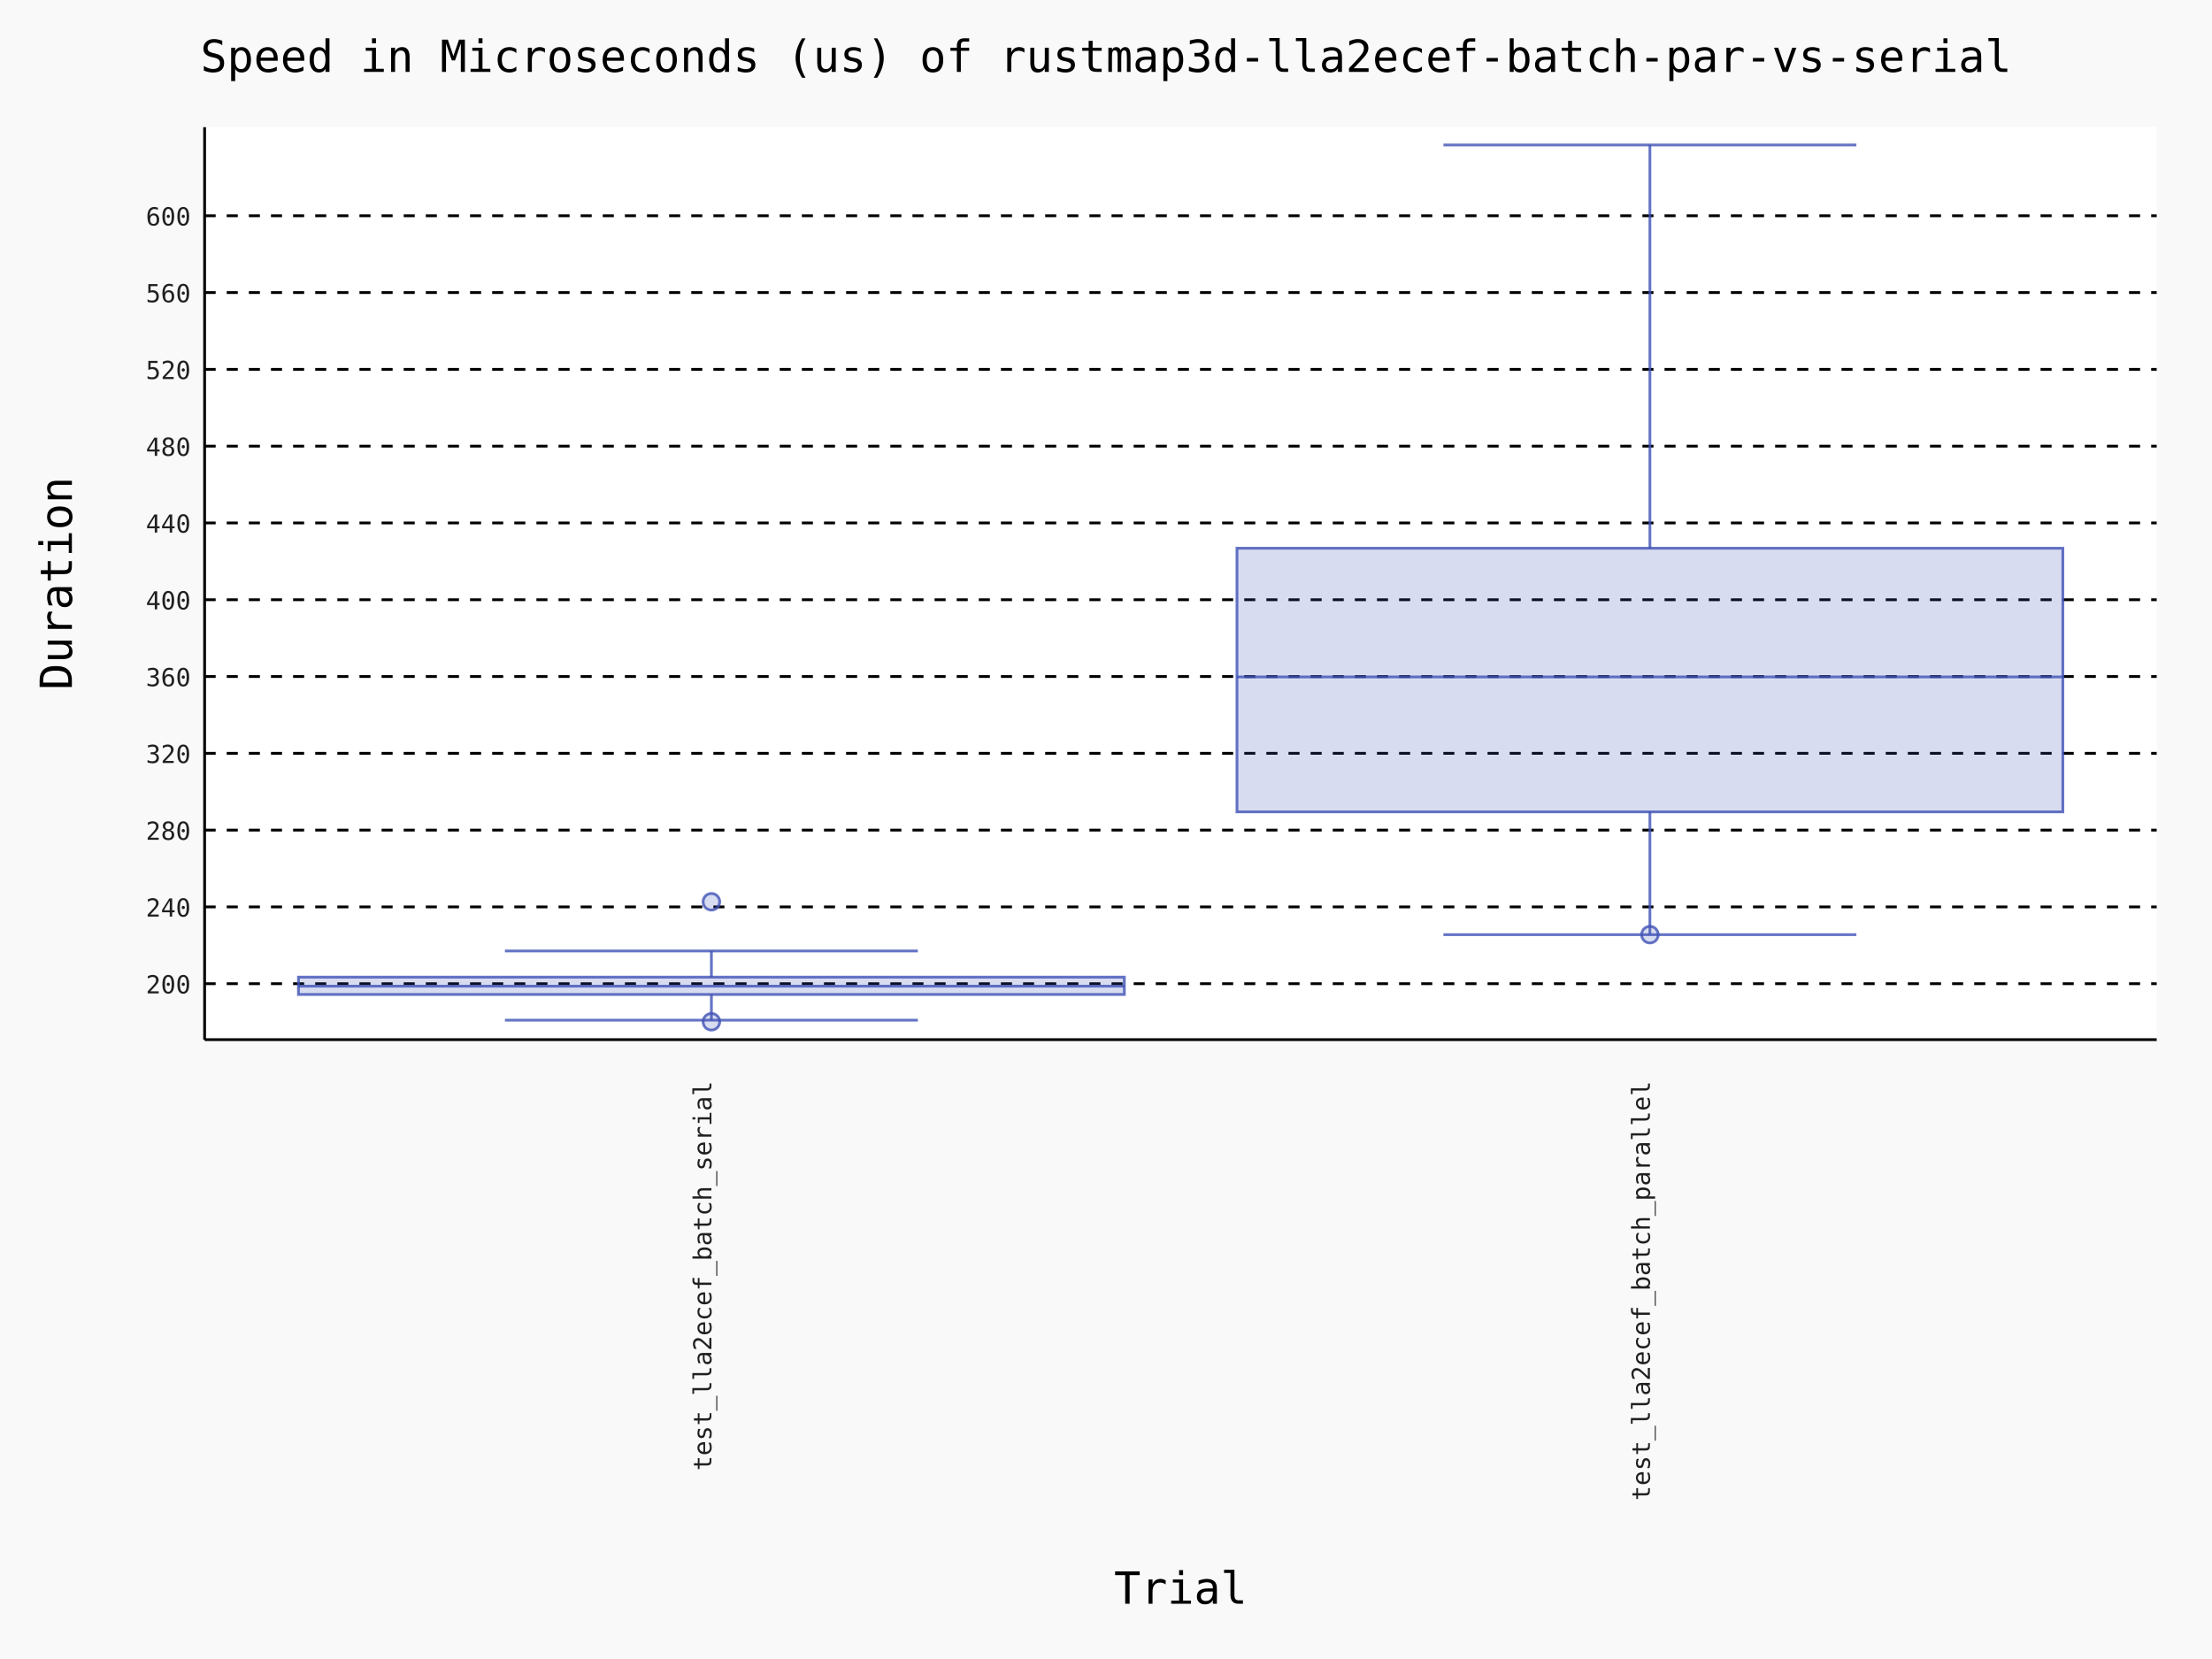
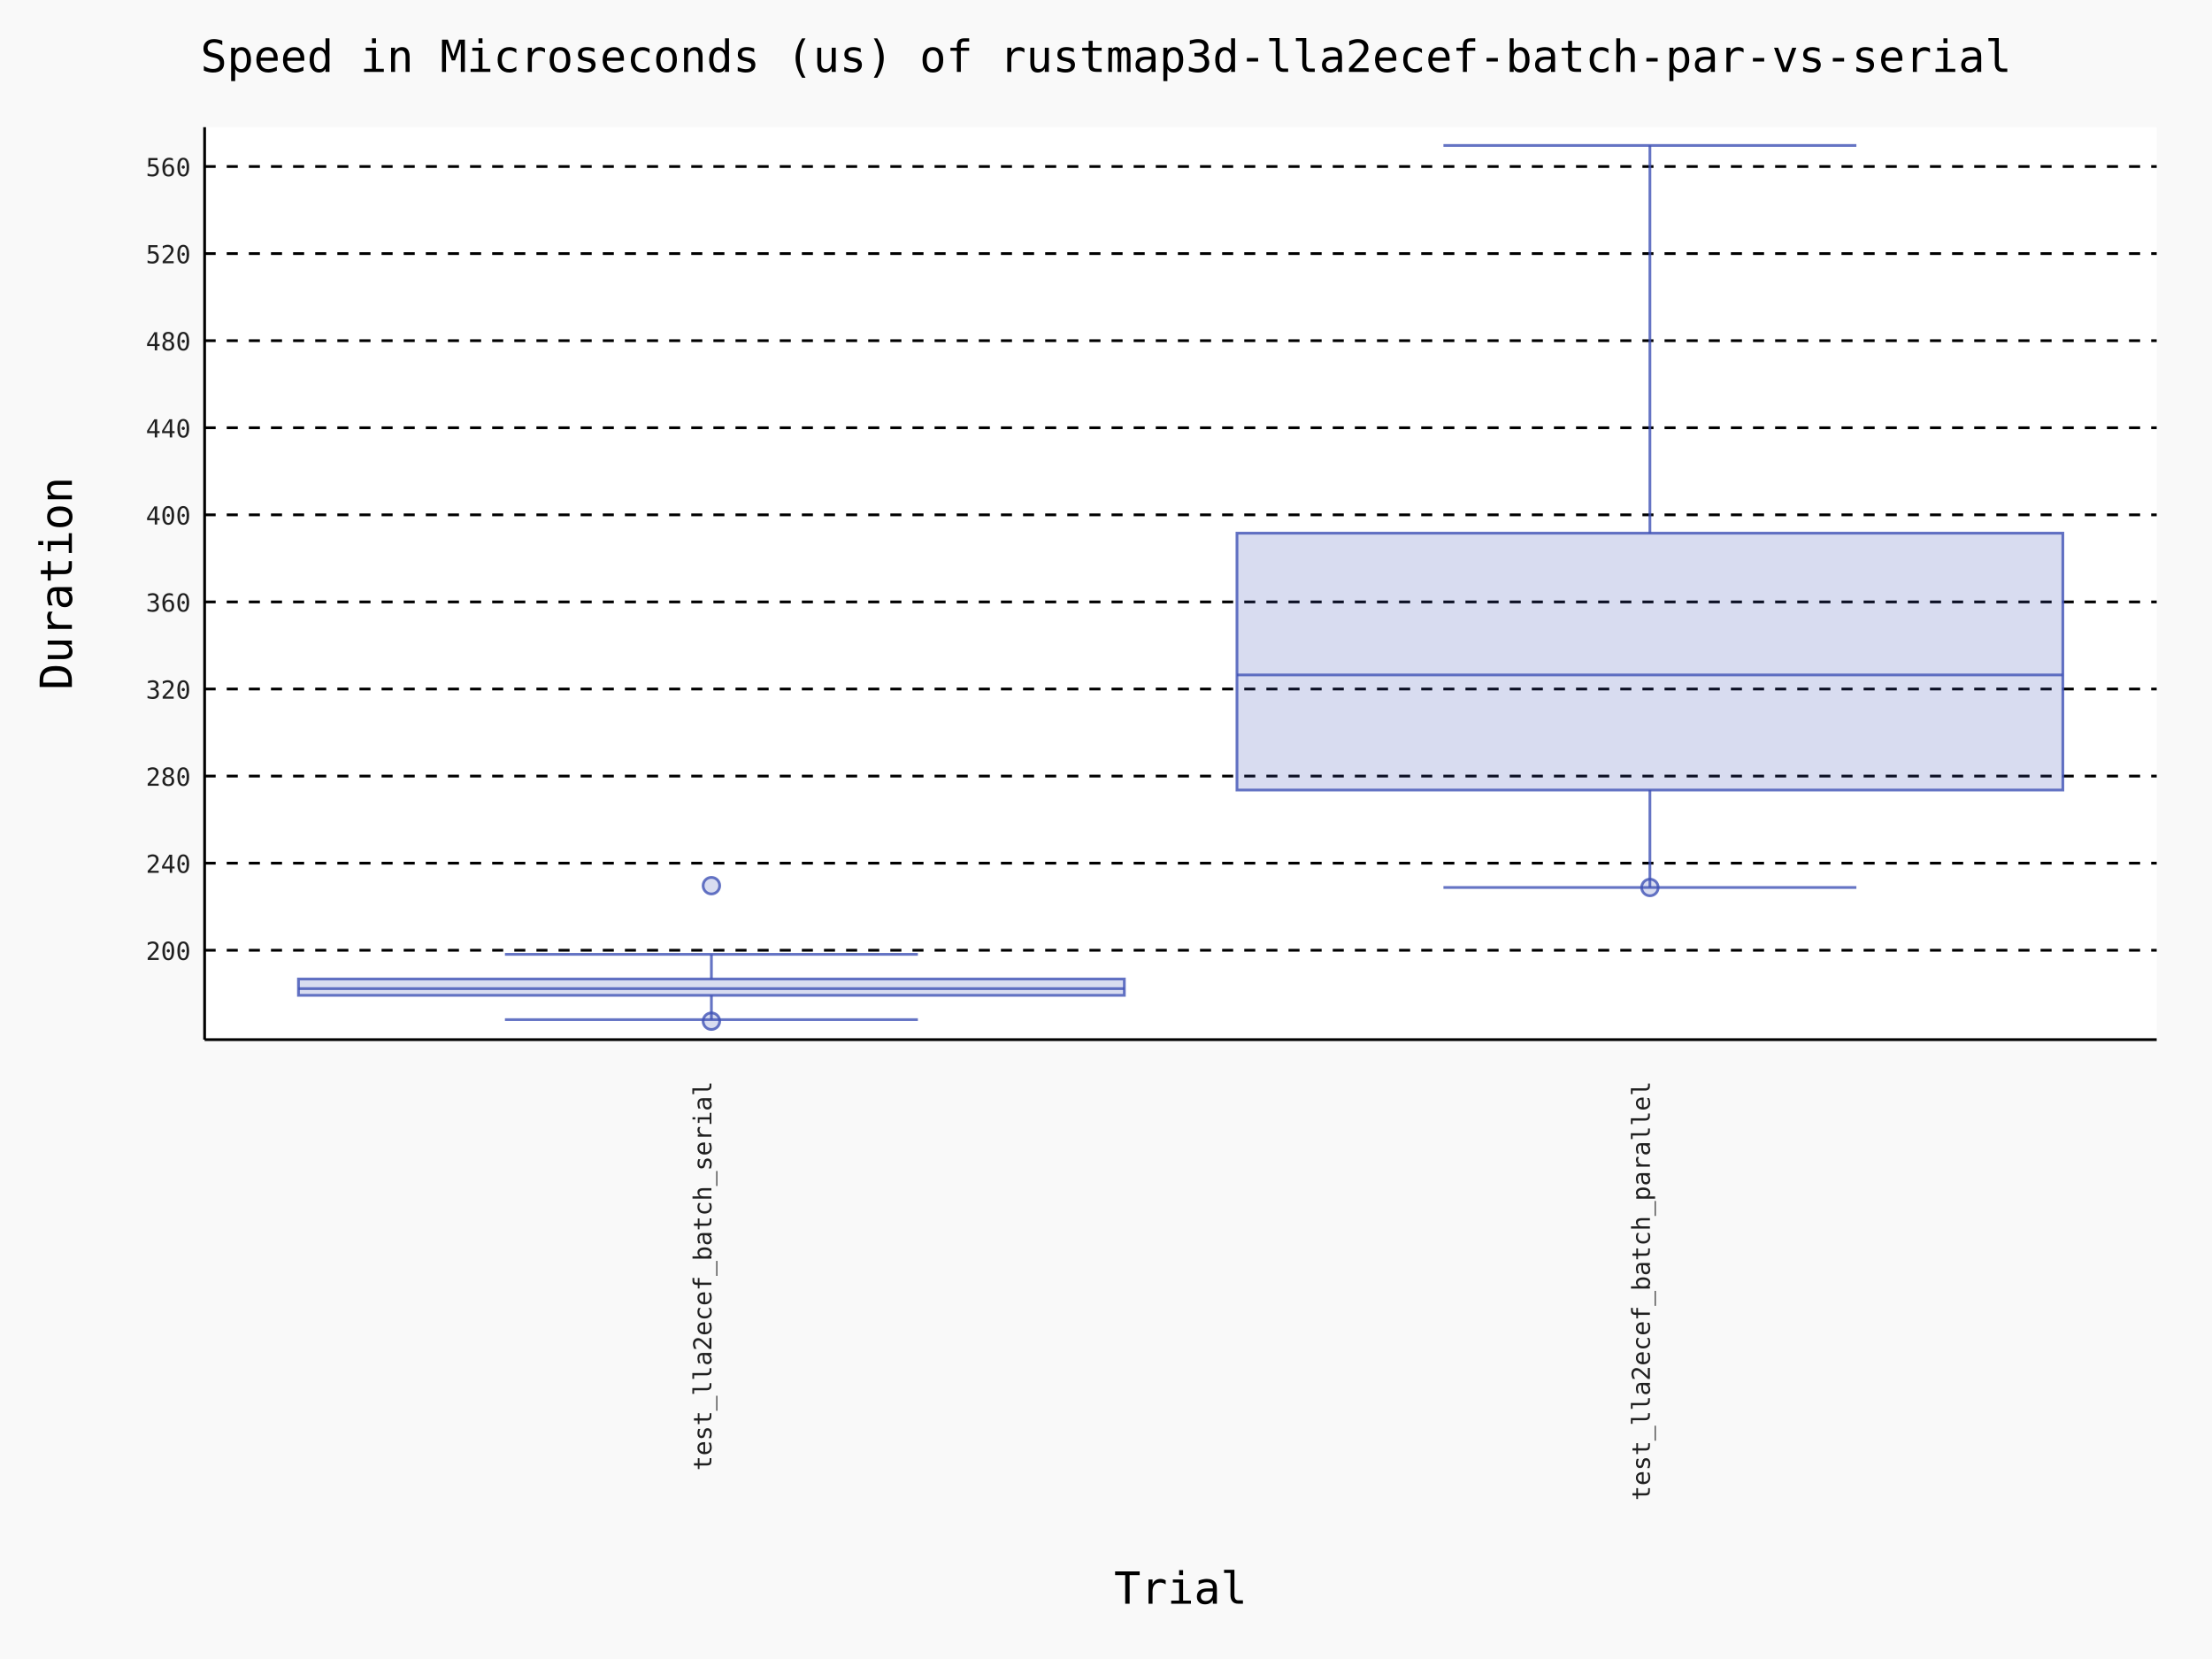
- <svg xmlns="http://www.w3.org/2000/svg" id="chart-a7de5903-d48b-41fb-81fb-3c1ae6b4090f" class="pygal-chart" viewBox="0 0 800 600">
+ <svg xmlns="http://www.w3.org/2000/svg" id="chart-43bfbb38-8531-445f-8f7b-c2c77715c0ee" class="pygal-chart" viewBox="0 0 800 600">
  <defs>
-     <style type="text/css">#chart-a7de5903-d48b-41fb-81fb-3c1ae6b4090f{-webkit-user-select:none;-webkit-font-smoothing:antialiased;font-family:Consolas,"Deja Vu Sans Mono","Bitstream Vera Sans Mono","Courier New",monospace}#chart-a7de5903-d48b-41fb-81fb-3c1ae6b4090f .title{font-family:Consolas,"Deja Vu Sans Mono","Bitstream Vera Sans Mono","Courier New",monospace;font-size:16px}#chart-a7de5903-d48b-41fb-81fb-3c1ae6b4090f .legends .legend text{font-family:Consolas,"Deja Vu Sans Mono","Bitstream Vera Sans Mono","Courier New",monospace;font-size:14px}#chart-a7de5903-d48b-41fb-81fb-3c1ae6b4090f .axis text{font-family:Consolas,"Deja Vu Sans Mono","Bitstream Vera Sans Mono","Courier New",monospace;font-size:10px}#chart-a7de5903-d48b-41fb-81fb-3c1ae6b4090f .axis text.major{font-family:Consolas,"Deja Vu Sans Mono","Bitstream Vera Sans Mono","Courier New",monospace;font-size:10px}#chart-a7de5903-d48b-41fb-81fb-3c1ae6b4090f .text-overlay text.value{font-family:Consolas,"Deja Vu Sans Mono","Bitstream Vera Sans Mono","Courier New",monospace;font-size:16px}#chart-a7de5903-d48b-41fb-81fb-3c1ae6b4090f .text-overlay text.label{font-family:Consolas,"Deja Vu Sans Mono","Bitstream Vera Sans Mono","Courier New",monospace;font-size:10px}#chart-a7de5903-d48b-41fb-81fb-3c1ae6b4090f .tooltip{font-family:Consolas,"Deja Vu Sans Mono","Bitstream Vera Sans Mono","Courier New",monospace;font-size:14px}#chart-a7de5903-d48b-41fb-81fb-3c1ae6b4090f text.no_data{font-family:Consolas,"Deja Vu Sans Mono","Bitstream Vera Sans Mono","Courier New",monospace;font-size:64px}
- #chart-a7de5903-d48b-41fb-81fb-3c1ae6b4090f{background-color:rgba(249,249,249,1)}#chart-a7de5903-d48b-41fb-81fb-3c1ae6b4090f path,#chart-a7de5903-d48b-41fb-81fb-3c1ae6b4090f line,#chart-a7de5903-d48b-41fb-81fb-3c1ae6b4090f rect,#chart-a7de5903-d48b-41fb-81fb-3c1ae6b4090f circle{-webkit-transition:150ms;-moz-transition:150ms;transition:150ms}#chart-a7de5903-d48b-41fb-81fb-3c1ae6b4090f .graph &gt; .background{fill:rgba(249,249,249,1)}#chart-a7de5903-d48b-41fb-81fb-3c1ae6b4090f .plot &gt; .background{fill:rgba(255,255,255,1)}#chart-a7de5903-d48b-41fb-81fb-3c1ae6b4090f .graph{fill:rgba(0,0,0,.87)}#chart-a7de5903-d48b-41fb-81fb-3c1ae6b4090f text.no_data{fill:rgba(0,0,0,1)}#chart-a7de5903-d48b-41fb-81fb-3c1ae6b4090f .title{fill:rgba(0,0,0,1)}#chart-a7de5903-d48b-41fb-81fb-3c1ae6b4090f .legends .legend text{fill:rgba(0,0,0,.87)}#chart-a7de5903-d48b-41fb-81fb-3c1ae6b4090f .legends .legend:hover text{fill:rgba(0,0,0,1)}#chart-a7de5903-d48b-41fb-81fb-3c1ae6b4090f .axis .line{stroke:rgba(0,0,0,1)}#chart-a7de5903-d48b-41fb-81fb-3c1ae6b4090f .axis .guide.line{stroke:rgba(0,0,0,.54)}#chart-a7de5903-d48b-41fb-81fb-3c1ae6b4090f .axis .major.line{stroke:rgba(0,0,0,.87)}#chart-a7de5903-d48b-41fb-81fb-3c1ae6b4090f .axis text.major{fill:rgba(0,0,0,1)}#chart-a7de5903-d48b-41fb-81fb-3c1ae6b4090f .axis.y .guides:hover .guide.line,#chart-a7de5903-d48b-41fb-81fb-3c1ae6b4090f .line-graph .axis.x .guides:hover .guide.line,#chart-a7de5903-d48b-41fb-81fb-3c1ae6b4090f .stackedline-graph .axis.x .guides:hover .guide.line,#chart-a7de5903-d48b-41fb-81fb-3c1ae6b4090f .xy-graph .axis.x .guides:hover .guide.line{stroke:rgba(0,0,0,1)}#chart-a7de5903-d48b-41fb-81fb-3c1ae6b4090f .axis .guides:hover text{fill:rgba(0,0,0,1)}#chart-a7de5903-d48b-41fb-81fb-3c1ae6b4090f .reactive{fill-opacity:.7;stroke-opacity:.8;stroke-width:1}#chart-a7de5903-d48b-41fb-81fb-3c1ae6b4090f .ci{stroke:rgba(0,0,0,.87)}#chart-a7de5903-d48b-41fb-81fb-3c1ae6b4090f .reactive.active,#chart-a7de5903-d48b-41fb-81fb-3c1ae6b4090f .active .reactive{fill-opacity:.8;stroke-opacity:.9;stroke-width:4}#chart-a7de5903-d48b-41fb-81fb-3c1ae6b4090f .ci .reactive.active{stroke-width:1.5}#chart-a7de5903-d48b-41fb-81fb-3c1ae6b4090f .series text{fill:rgba(0,0,0,1)}#chart-a7de5903-d48b-41fb-81fb-3c1ae6b4090f .tooltip rect{fill:rgba(255,255,255,1);stroke:rgba(0,0,0,1);-webkit-transition:opacity 150ms;-moz-transition:opacity 150ms;transition:opacity 150ms}#chart-a7de5903-d48b-41fb-81fb-3c1ae6b4090f .tooltip .label{fill:rgba(0,0,0,.87)}#chart-a7de5903-d48b-41fb-81fb-3c1ae6b4090f .tooltip .label{fill:rgba(0,0,0,.87)}#chart-a7de5903-d48b-41fb-81fb-3c1ae6b4090f .tooltip .legend{font-size:.8em;fill:rgba(0,0,0,.54)}#chart-a7de5903-d48b-41fb-81fb-3c1ae6b4090f .tooltip .x_label{font-size:.6em;fill:rgba(0,0,0,1)}#chart-a7de5903-d48b-41fb-81fb-3c1ae6b4090f .tooltip .xlink{font-size:.5em;text-decoration:underline}#chart-a7de5903-d48b-41fb-81fb-3c1ae6b4090f .tooltip .value{font-size:1.5em}#chart-a7de5903-d48b-41fb-81fb-3c1ae6b4090f .bound{font-size:.5em}#chart-a7de5903-d48b-41fb-81fb-3c1ae6b4090f .max-value{font-size:.75em;fill:rgba(0,0,0,.54)}#chart-a7de5903-d48b-41fb-81fb-3c1ae6b4090f .map-element{fill:rgba(255,255,255,1);stroke:rgba(0,0,0,.54) !important}#chart-a7de5903-d48b-41fb-81fb-3c1ae6b4090f .map-element .reactive{fill-opacity:inherit;stroke-opacity:inherit}#chart-a7de5903-d48b-41fb-81fb-3c1ae6b4090f .color-0,#chart-a7de5903-d48b-41fb-81fb-3c1ae6b4090f .color-0 a:visited{stroke:#3F51B5;fill:#3F51B5}#chart-a7de5903-d48b-41fb-81fb-3c1ae6b4090f .color-1,#chart-a7de5903-d48b-41fb-81fb-3c1ae6b4090f .color-1 a:visited{stroke:#3F51B5;fill:#3F51B5}#chart-a7de5903-d48b-41fb-81fb-3c1ae6b4090f .text-overlay .color-0 text{fill:black}#chart-a7de5903-d48b-41fb-81fb-3c1ae6b4090f .text-overlay .color-1 text{fill:black}
- #chart-a7de5903-d48b-41fb-81fb-3c1ae6b4090f text.no_data{text-anchor:middle}#chart-a7de5903-d48b-41fb-81fb-3c1ae6b4090f .guide.line{fill:none}#chart-a7de5903-d48b-41fb-81fb-3c1ae6b4090f .centered{text-anchor:middle}#chart-a7de5903-d48b-41fb-81fb-3c1ae6b4090f .title{text-anchor:middle}#chart-a7de5903-d48b-41fb-81fb-3c1ae6b4090f .legends .legend text{fill-opacity:1}#chart-a7de5903-d48b-41fb-81fb-3c1ae6b4090f .axis.x text{text-anchor:middle}#chart-a7de5903-d48b-41fb-81fb-3c1ae6b4090f .axis.x:not(.web) text[transform]{text-anchor:start}#chart-a7de5903-d48b-41fb-81fb-3c1ae6b4090f .axis.x:not(.web) text[transform].backwards{text-anchor:end}#chart-a7de5903-d48b-41fb-81fb-3c1ae6b4090f .axis.y text{text-anchor:end}#chart-a7de5903-d48b-41fb-81fb-3c1ae6b4090f .axis.y text[transform].backwards{text-anchor:start}#chart-a7de5903-d48b-41fb-81fb-3c1ae6b4090f .axis.y2 text{text-anchor:start}#chart-a7de5903-d48b-41fb-81fb-3c1ae6b4090f .axis.y2 text[transform].backwards{text-anchor:end}#chart-a7de5903-d48b-41fb-81fb-3c1ae6b4090f .axis .guide.line{stroke-dasharray:4,4;stroke:black}#chart-a7de5903-d48b-41fb-81fb-3c1ae6b4090f .axis .major.guide.line{stroke-dasharray:6,6;stroke:black}#chart-a7de5903-d48b-41fb-81fb-3c1ae6b4090f .horizontal .axis.y .guide.line,#chart-a7de5903-d48b-41fb-81fb-3c1ae6b4090f .horizontal .axis.y2 .guide.line,#chart-a7de5903-d48b-41fb-81fb-3c1ae6b4090f .vertical .axis.x .guide.line{opacity:0}#chart-a7de5903-d48b-41fb-81fb-3c1ae6b4090f .horizontal .axis.always_show .guide.line,#chart-a7de5903-d48b-41fb-81fb-3c1ae6b4090f .vertical .axis.always_show .guide.line{opacity:1 !important}#chart-a7de5903-d48b-41fb-81fb-3c1ae6b4090f .axis.y .guides:hover .guide.line,#chart-a7de5903-d48b-41fb-81fb-3c1ae6b4090f .axis.y2 .guides:hover .guide.line,#chart-a7de5903-d48b-41fb-81fb-3c1ae6b4090f .axis.x .guides:hover .guide.line{opacity:1}#chart-a7de5903-d48b-41fb-81fb-3c1ae6b4090f .axis .guides:hover text{opacity:1}#chart-a7de5903-d48b-41fb-81fb-3c1ae6b4090f .nofill{fill:none}#chart-a7de5903-d48b-41fb-81fb-3c1ae6b4090f .subtle-fill{fill-opacity:.2}#chart-a7de5903-d48b-41fb-81fb-3c1ae6b4090f .dot{stroke-width:1px;fill-opacity:1;stroke-opacity:1}#chart-a7de5903-d48b-41fb-81fb-3c1ae6b4090f .dot.active{stroke-width:5px}#chart-a7de5903-d48b-41fb-81fb-3c1ae6b4090f .dot.negative{fill:transparent}#chart-a7de5903-d48b-41fb-81fb-3c1ae6b4090f text,#chart-a7de5903-d48b-41fb-81fb-3c1ae6b4090f tspan{stroke:none !important}#chart-a7de5903-d48b-41fb-81fb-3c1ae6b4090f .series text.active{opacity:1}#chart-a7de5903-d48b-41fb-81fb-3c1ae6b4090f .tooltip rect{fill-opacity:.95;stroke-width:.5}#chart-a7de5903-d48b-41fb-81fb-3c1ae6b4090f .tooltip text{fill-opacity:1}#chart-a7de5903-d48b-41fb-81fb-3c1ae6b4090f .showable{visibility:hidden}#chart-a7de5903-d48b-41fb-81fb-3c1ae6b4090f .showable.shown{visibility:visible}#chart-a7de5903-d48b-41fb-81fb-3c1ae6b4090f .gauge-background{fill:rgba(229,229,229,1);stroke:none}#chart-a7de5903-d48b-41fb-81fb-3c1ae6b4090f .bg-lines{stroke:rgba(249,249,249,1);stroke-width:2px}
+     <style type="text/css">#chart-43bfbb38-8531-445f-8f7b-c2c77715c0ee{-webkit-user-select:none;-webkit-font-smoothing:antialiased;font-family:Consolas,"Deja Vu Sans Mono","Bitstream Vera Sans Mono","Courier New",monospace}#chart-43bfbb38-8531-445f-8f7b-c2c77715c0ee .title{font-family:Consolas,"Deja Vu Sans Mono","Bitstream Vera Sans Mono","Courier New",monospace;font-size:16px}#chart-43bfbb38-8531-445f-8f7b-c2c77715c0ee .legends .legend text{font-family:Consolas,"Deja Vu Sans Mono","Bitstream Vera Sans Mono","Courier New",monospace;font-size:14px}#chart-43bfbb38-8531-445f-8f7b-c2c77715c0ee .axis text{font-family:Consolas,"Deja Vu Sans Mono","Bitstream Vera Sans Mono","Courier New",monospace;font-size:10px}#chart-43bfbb38-8531-445f-8f7b-c2c77715c0ee .axis text.major{font-family:Consolas,"Deja Vu Sans Mono","Bitstream Vera Sans Mono","Courier New",monospace;font-size:10px}#chart-43bfbb38-8531-445f-8f7b-c2c77715c0ee .text-overlay text.value{font-family:Consolas,"Deja Vu Sans Mono","Bitstream Vera Sans Mono","Courier New",monospace;font-size:16px}#chart-43bfbb38-8531-445f-8f7b-c2c77715c0ee .text-overlay text.label{font-family:Consolas,"Deja Vu Sans Mono","Bitstream Vera Sans Mono","Courier New",monospace;font-size:10px}#chart-43bfbb38-8531-445f-8f7b-c2c77715c0ee .tooltip{font-family:Consolas,"Deja Vu Sans Mono","Bitstream Vera Sans Mono","Courier New",monospace;font-size:14px}#chart-43bfbb38-8531-445f-8f7b-c2c77715c0ee text.no_data{font-family:Consolas,"Deja Vu Sans Mono","Bitstream Vera Sans Mono","Courier New",monospace;font-size:64px}
+ #chart-43bfbb38-8531-445f-8f7b-c2c77715c0ee{background-color:rgba(249,249,249,1)}#chart-43bfbb38-8531-445f-8f7b-c2c77715c0ee path,#chart-43bfbb38-8531-445f-8f7b-c2c77715c0ee line,#chart-43bfbb38-8531-445f-8f7b-c2c77715c0ee rect,#chart-43bfbb38-8531-445f-8f7b-c2c77715c0ee circle{-webkit-transition:150ms;-moz-transition:150ms;transition:150ms}#chart-43bfbb38-8531-445f-8f7b-c2c77715c0ee .graph &gt; .background{fill:rgba(249,249,249,1)}#chart-43bfbb38-8531-445f-8f7b-c2c77715c0ee .plot &gt; .background{fill:rgba(255,255,255,1)}#chart-43bfbb38-8531-445f-8f7b-c2c77715c0ee .graph{fill:rgba(0,0,0,.87)}#chart-43bfbb38-8531-445f-8f7b-c2c77715c0ee text.no_data{fill:rgba(0,0,0,1)}#chart-43bfbb38-8531-445f-8f7b-c2c77715c0ee .title{fill:rgba(0,0,0,1)}#chart-43bfbb38-8531-445f-8f7b-c2c77715c0ee .legends .legend text{fill:rgba(0,0,0,.87)}#chart-43bfbb38-8531-445f-8f7b-c2c77715c0ee .legends .legend:hover text{fill:rgba(0,0,0,1)}#chart-43bfbb38-8531-445f-8f7b-c2c77715c0ee .axis .line{stroke:rgba(0,0,0,1)}#chart-43bfbb38-8531-445f-8f7b-c2c77715c0ee .axis .guide.line{stroke:rgba(0,0,0,.54)}#chart-43bfbb38-8531-445f-8f7b-c2c77715c0ee .axis .major.line{stroke:rgba(0,0,0,.87)}#chart-43bfbb38-8531-445f-8f7b-c2c77715c0ee .axis text.major{fill:rgba(0,0,0,1)}#chart-43bfbb38-8531-445f-8f7b-c2c77715c0ee .axis.y .guides:hover .guide.line,#chart-43bfbb38-8531-445f-8f7b-c2c77715c0ee .line-graph .axis.x .guides:hover .guide.line,#chart-43bfbb38-8531-445f-8f7b-c2c77715c0ee .stackedline-graph .axis.x .guides:hover .guide.line,#chart-43bfbb38-8531-445f-8f7b-c2c77715c0ee .xy-graph .axis.x .guides:hover .guide.line{stroke:rgba(0,0,0,1)}#chart-43bfbb38-8531-445f-8f7b-c2c77715c0ee .axis .guides:hover text{fill:rgba(0,0,0,1)}#chart-43bfbb38-8531-445f-8f7b-c2c77715c0ee .reactive{fill-opacity:.7;stroke-opacity:.8;stroke-width:1}#chart-43bfbb38-8531-445f-8f7b-c2c77715c0ee .ci{stroke:rgba(0,0,0,.87)}#chart-43bfbb38-8531-445f-8f7b-c2c77715c0ee .reactive.active,#chart-43bfbb38-8531-445f-8f7b-c2c77715c0ee .active .reactive{fill-opacity:.8;stroke-opacity:.9;stroke-width:4}#chart-43bfbb38-8531-445f-8f7b-c2c77715c0ee .ci .reactive.active{stroke-width:1.5}#chart-43bfbb38-8531-445f-8f7b-c2c77715c0ee .series text{fill:rgba(0,0,0,1)}#chart-43bfbb38-8531-445f-8f7b-c2c77715c0ee .tooltip rect{fill:rgba(255,255,255,1);stroke:rgba(0,0,0,1);-webkit-transition:opacity 150ms;-moz-transition:opacity 150ms;transition:opacity 150ms}#chart-43bfbb38-8531-445f-8f7b-c2c77715c0ee .tooltip .label{fill:rgba(0,0,0,.87)}#chart-43bfbb38-8531-445f-8f7b-c2c77715c0ee .tooltip .label{fill:rgba(0,0,0,.87)}#chart-43bfbb38-8531-445f-8f7b-c2c77715c0ee .tooltip .legend{font-size:.8em;fill:rgba(0,0,0,.54)}#chart-43bfbb38-8531-445f-8f7b-c2c77715c0ee .tooltip .x_label{font-size:.6em;fill:rgba(0,0,0,1)}#chart-43bfbb38-8531-445f-8f7b-c2c77715c0ee .tooltip .xlink{font-size:.5em;text-decoration:underline}#chart-43bfbb38-8531-445f-8f7b-c2c77715c0ee .tooltip .value{font-size:1.5em}#chart-43bfbb38-8531-445f-8f7b-c2c77715c0ee .bound{font-size:.5em}#chart-43bfbb38-8531-445f-8f7b-c2c77715c0ee .max-value{font-size:.75em;fill:rgba(0,0,0,.54)}#chart-43bfbb38-8531-445f-8f7b-c2c77715c0ee .map-element{fill:rgba(255,255,255,1);stroke:rgba(0,0,0,.54) !important}#chart-43bfbb38-8531-445f-8f7b-c2c77715c0ee .map-element .reactive{fill-opacity:inherit;stroke-opacity:inherit}#chart-43bfbb38-8531-445f-8f7b-c2c77715c0ee .color-0,#chart-43bfbb38-8531-445f-8f7b-c2c77715c0ee .color-0 a:visited{stroke:#3F51B5;fill:#3F51B5}#chart-43bfbb38-8531-445f-8f7b-c2c77715c0ee .color-1,#chart-43bfbb38-8531-445f-8f7b-c2c77715c0ee .color-1 a:visited{stroke:#3F51B5;fill:#3F51B5}#chart-43bfbb38-8531-445f-8f7b-c2c77715c0ee .text-overlay .color-0 text{fill:black}#chart-43bfbb38-8531-445f-8f7b-c2c77715c0ee .text-overlay .color-1 text{fill:black}
+ #chart-43bfbb38-8531-445f-8f7b-c2c77715c0ee text.no_data{text-anchor:middle}#chart-43bfbb38-8531-445f-8f7b-c2c77715c0ee .guide.line{fill:none}#chart-43bfbb38-8531-445f-8f7b-c2c77715c0ee .centered{text-anchor:middle}#chart-43bfbb38-8531-445f-8f7b-c2c77715c0ee .title{text-anchor:middle}#chart-43bfbb38-8531-445f-8f7b-c2c77715c0ee .legends .legend text{fill-opacity:1}#chart-43bfbb38-8531-445f-8f7b-c2c77715c0ee .axis.x text{text-anchor:middle}#chart-43bfbb38-8531-445f-8f7b-c2c77715c0ee .axis.x:not(.web) text[transform]{text-anchor:start}#chart-43bfbb38-8531-445f-8f7b-c2c77715c0ee .axis.x:not(.web) text[transform].backwards{text-anchor:end}#chart-43bfbb38-8531-445f-8f7b-c2c77715c0ee .axis.y text{text-anchor:end}#chart-43bfbb38-8531-445f-8f7b-c2c77715c0ee .axis.y text[transform].backwards{text-anchor:start}#chart-43bfbb38-8531-445f-8f7b-c2c77715c0ee .axis.y2 text{text-anchor:start}#chart-43bfbb38-8531-445f-8f7b-c2c77715c0ee .axis.y2 text[transform].backwards{text-anchor:end}#chart-43bfbb38-8531-445f-8f7b-c2c77715c0ee .axis .guide.line{stroke-dasharray:4,4;stroke:black}#chart-43bfbb38-8531-445f-8f7b-c2c77715c0ee .axis .major.guide.line{stroke-dasharray:6,6;stroke:black}#chart-43bfbb38-8531-445f-8f7b-c2c77715c0ee .horizontal .axis.y .guide.line,#chart-43bfbb38-8531-445f-8f7b-c2c77715c0ee .horizontal .axis.y2 .guide.line,#chart-43bfbb38-8531-445f-8f7b-c2c77715c0ee .vertical .axis.x .guide.line{opacity:0}#chart-43bfbb38-8531-445f-8f7b-c2c77715c0ee .horizontal .axis.always_show .guide.line,#chart-43bfbb38-8531-445f-8f7b-c2c77715c0ee .vertical .axis.always_show .guide.line{opacity:1 !important}#chart-43bfbb38-8531-445f-8f7b-c2c77715c0ee .axis.y .guides:hover .guide.line,#chart-43bfbb38-8531-445f-8f7b-c2c77715c0ee .axis.y2 .guides:hover .guide.line,#chart-43bfbb38-8531-445f-8f7b-c2c77715c0ee .axis.x .guides:hover .guide.line{opacity:1}#chart-43bfbb38-8531-445f-8f7b-c2c77715c0ee .axis .guides:hover text{opacity:1}#chart-43bfbb38-8531-445f-8f7b-c2c77715c0ee .nofill{fill:none}#chart-43bfbb38-8531-445f-8f7b-c2c77715c0ee .subtle-fill{fill-opacity:.2}#chart-43bfbb38-8531-445f-8f7b-c2c77715c0ee .dot{stroke-width:1px;fill-opacity:1;stroke-opacity:1}#chart-43bfbb38-8531-445f-8f7b-c2c77715c0ee .dot.active{stroke-width:5px}#chart-43bfbb38-8531-445f-8f7b-c2c77715c0ee .dot.negative{fill:transparent}#chart-43bfbb38-8531-445f-8f7b-c2c77715c0ee text,#chart-43bfbb38-8531-445f-8f7b-c2c77715c0ee tspan{stroke:none !important}#chart-43bfbb38-8531-445f-8f7b-c2c77715c0ee .series text.active{opacity:1}#chart-43bfbb38-8531-445f-8f7b-c2c77715c0ee .tooltip rect{fill-opacity:.95;stroke-width:.5}#chart-43bfbb38-8531-445f-8f7b-c2c77715c0ee .tooltip text{fill-opacity:1}#chart-43bfbb38-8531-445f-8f7b-c2c77715c0ee .showable{visibility:hidden}#chart-43bfbb38-8531-445f-8f7b-c2c77715c0ee .showable.shown{visibility:visible}#chart-43bfbb38-8531-445f-8f7b-c2c77715c0ee .gauge-background{fill:rgba(229,229,229,1);stroke:none}#chart-43bfbb38-8531-445f-8f7b-c2c77715c0ee .bg-lines{stroke:rgba(249,249,249,1);stroke-width:2px}
.tooltip .value{font-size:1em !important}.axis text{font-size:9px !important}</style>
  </defs>
  <g class="graph custombox-graph vertical">
    <rect x="0" y="0" width="800" height="600" class="background" />
    <g transform="translate(74, 46)" class="plot">
      <rect x="0" y="0" width="706.0" height="330.0" class="background" />
      <g class="axis y always_show">
        <path d="M0 330 h706" class="line" />
        <g class="guides">
-           <path d="M0 309.767 h706" class="guide line" />
-           <text x="-5" y="313.267" class="">200</text>
+           <path d="M0 297.671 h706" class="guide line" />
+           <text x="-5" y="301.171" class="">200</text>
        </g>
        <g class="guides">
-           <path d="M0 281.994 h706" class="guide line" />
-           <text x="-5" y="285.494" class="">240</text>
+           <path d="M0 266.176 h706" class="guide line" />
+           <text x="-5" y="269.676" class="">240</text>
        </g>
        <g class="guides">
-           <path d="M0 254.221 h706" class="guide line" />
-           <text x="-5" y="257.721" class="">280</text>
+           <path d="M0 234.682 h706" class="guide line" />
+           <text x="-5" y="238.182" class="">280</text>
        </g>
        <g class="guides">
-           <path d="M0 226.448 h706" class="guide line" />
-           <text x="-5" y="229.948" class="">320</text>
+           <path d="M0 203.187 h706" class="guide line" />
+           <text x="-5" y="206.687" class="">320</text>
        </g>
        <g class="guides">
-           <path d="M0 198.675 h706" class="guide line" />
-           <text x="-5" y="202.175" class="">360</text>
+           <path d="M0 171.693 h706" class="guide line" />
+           <text x="-5" y="175.193" class="">360</text>
        </g>
        <g class="guides">
-           <path d="M0 170.902 h706" class="guide line" />
-           <text x="-5" y="174.402" class="">400</text>
+           <path d="M0 140.198 h706" class="guide line" />
+           <text x="-5" y="143.698" class="">400</text>
        </g>
        <g class="guides">
-           <path d="M0 143.129 h706" class="guide line" />
-           <text x="-5" y="146.629" class="">440</text>
+           <path d="M0 108.703 h706" class="guide line" />
+           <text x="-5" y="112.203" class="">440</text>
        </g>
        <g class="guides">
-           <path d="M0 115.356 h706" class="guide line" />
-           <text x="-5" y="118.856" class="">480</text>
+           <path d="M0 77.209 h706" class="guide line" />
+           <text x="-5" y="80.709" class="">480</text>
        </g>
        <g class="guides">
-           <path d="M0 87.582 h706" class="guide line" />
-           <text x="-5" y="91.082" class="">520</text>
+           <path d="M0 45.714 h706" class="guide line" />
+           <text x="-5" y="49.214" class="">520</text>
        </g>
        <g class="guides">
-           <path d="M0 59.809 h706" class="guide line" />
-           <text x="-5" y="63.309" class="">560</text>
-         </g>
-         <g class="guides">
-           <path d="M0 32.036 h706" class="guide line" />
-           <text x="-5" y="35.536" class="">600</text>
+           <path d="M0 14.22 h706" class="guide line" />
+           <text x="-5" y="17.72" class="">560</text>
        </g>
      </g>
      <g class="axis x">
        <path d="M0 0 v330" class="line" />
        <g class="guides">
          <path d="M183.288 0 v330" class="guide line" />
          <text x="183.288" y="345.0" class="backwards" transform="rotate(270 183.2885 345)">test_lla2ecef_batch_serial</text>
        </g>
        <g class="guides">
          <path d="M522.712 0 v330" class="guide line" />
          <text x="522.712" y="345.0" class="backwards" transform="rotate(270 522.7115 345)">test_lla2ecef_batch_parallel</text>
        </g>
      </g>
      <g class="series serie-0 color-0">
        <g class="boxes">
          <g class="box">
-             <path stroke-width="3" d="M108.615 322.96 L257.962 322.96" class="reactive tooltip-trigger" />
-             <path stroke-width="3" d="M33.942 310.664 L332.635 310.664" class="reactive tooltip-trigger" />
-             <path stroke-width="3" d="M108.615 297.935 L257.962 297.935" class="reactive tooltip-trigger" />
-             <path stroke-width="2" d="M183.288 322.96 L183.288 313.673" class="reactive tooltip-trigger" />
-             <path stroke-width="2" d="M183.288 297.935 L183.288 307.395" class="reactive tooltip-trigger" />
-             <rect x="33.942" y="307.395" height="6.278" width="298.692" class="subtle-fill reactive tooltip-trigger" />
-             <circle cx="183.288" cy="323.539" r="3" class="subtle-fill reactive tooltip-trigger" />
-             <circle cx="183.288" cy="280.142" r="3" class="subtle-fill reactive tooltip-trigger" />
+             <path stroke-width="3" d="M108.615 322.768 L257.962 322.768" class="reactive tooltip-trigger" />
+             <path stroke-width="3" d="M33.942 311.548 L332.635 311.548" class="reactive tooltip-trigger" />
+             <path stroke-width="3" d="M108.615 299.147 L257.962 299.147" class="reactive tooltip-trigger" />
+             <path stroke-width="2" d="M183.288 322.768 L183.288 313.976" class="reactive tooltip-trigger" />
+             <path stroke-width="2" d="M183.288 299.147 L183.288 308.07" class="reactive tooltip-trigger" />
+             <rect x="33.942" y="308.07" height="5.906" width="298.692" class="subtle-fill reactive tooltip-trigger" />
+             <circle cx="183.288" cy="323.326" r="3" class="subtle-fill reactive tooltip-trigger" />
+             <circle cx="183.288" cy="274.312" r="3" class="subtle-fill reactive tooltip-trigger" />
          </g>
        </g>
      </g>
      <g class="series serie-1 color-1">
        <g class="boxes">
          <g class="box">
-             <path stroke-width="3" d="M448.038 292.033 L597.385 292.033" class="reactive tooltip-trigger" />
-             <path stroke-width="3" d="M373.365 198.82 L672.058 198.82" class="reactive tooltip-trigger" />
-             <path stroke-width="3" d="M448.038 6.433 L597.385 6.433" class="reactive tooltip-trigger" />
-             <path stroke-width="2" d="M522.712 292.033 L522.712 247.625" class="reactive tooltip-trigger" />
-             <path stroke-width="2" d="M522.712 6.433 L522.712 152.271" class="reactive tooltip-trigger" />
-             <rect x="373.365" y="152.271" height="95.354" width="298.692" class="subtle-fill reactive tooltip-trigger" />
-             <circle cx="522.712" cy="292.033" r="3" class="subtle-fill reactive tooltip-trigger" />
-             <circle cx="522.712" cy="-141.632" r="3" class="subtle-fill reactive tooltip-trigger" />
+             <path stroke-width="3" d="M448.038 274.968 L597.385 274.968" class="reactive tooltip-trigger" />
+             <path stroke-width="3" d="M373.365 198.102 L672.058 198.102" class="reactive tooltip-trigger" />
+             <path stroke-width="3" d="M448.038 6.609 L597.385 6.609" class="reactive tooltip-trigger" />
+             <path stroke-width="2" d="M522.712 274.968 L522.712 239.734" class="reactive tooltip-trigger" />
+             <path stroke-width="2" d="M522.712 6.609 L522.712 146.825" class="reactive tooltip-trigger" />
+             <rect x="373.365" y="146.825" height="92.909" width="298.692" class="subtle-fill reactive tooltip-trigger" />
+             <circle cx="522.712" cy="274.968" r="3" class="subtle-fill reactive tooltip-trigger" />
+             <circle cx="522.712" cy="-117.795" r="3" class="subtle-fill reactive tooltip-trigger" />
          </g>
        </g>
      </g>
    </g>
    <g class="titles">
      <text x="400.0" y="26" class="title plot_title">Speed in Microseconds (us) of rustmap3d-lla2ecef-batch-par-vs-serial</text>
      <text x="427.0" y="580.0" class="title">Trial</text>
      <text x="0" y="237.0" class="title" transform="rotate(-90 0 211)">Duration</text>
    </g>
    <g transform="translate(74, 46)" class="plot overlay">
      <g class="series serie-0 color-0" />
      <g class="series serie-1 color-1" />
    </g>
    <g transform="translate(74, 46)" class="plot text-overlay">
      <g class="series serie-0 color-0" />
      <g class="series serie-1 color-1" />
    </g>
    <g transform="translate(74, 46)" class="plot tooltip-overlay">
      <g transform="translate(0 0)" style="opacity: 0" class="tooltip">
        <rect rx="0" ry="0" width="0" height="0" class="tooltip-box" />
        <g class="text" />
      </g>
    </g>
  </g>
</svg>
